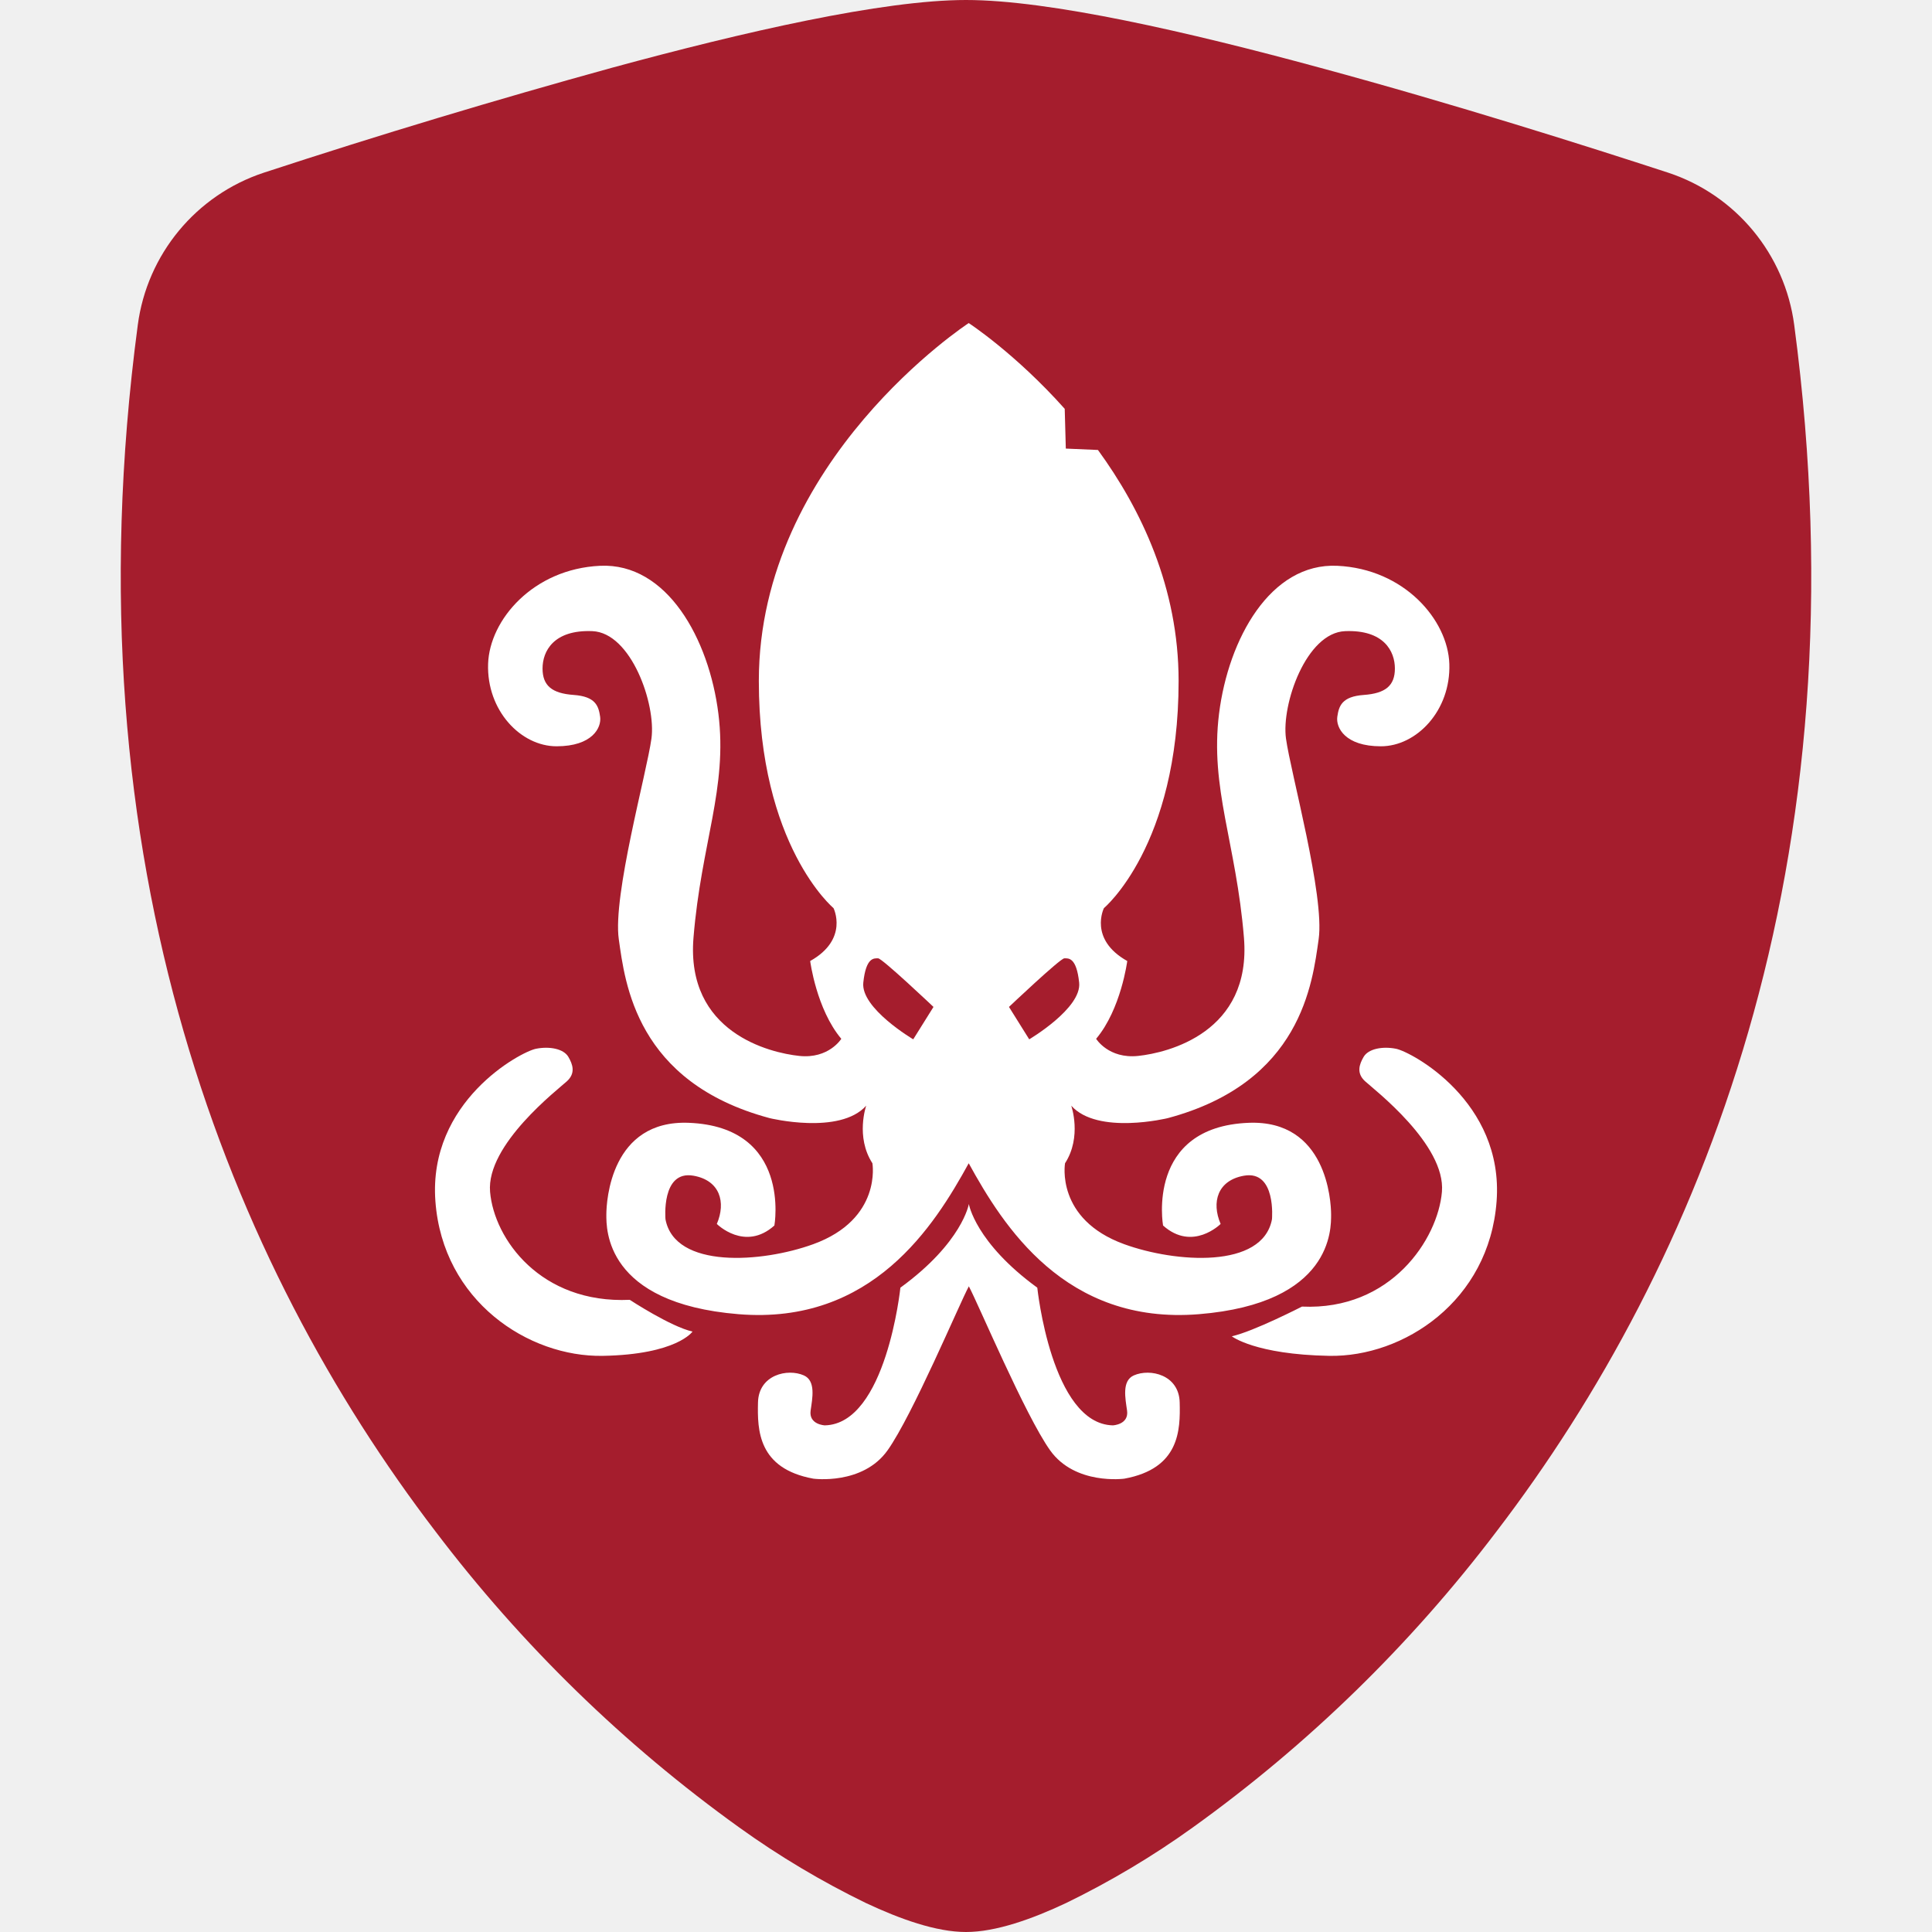
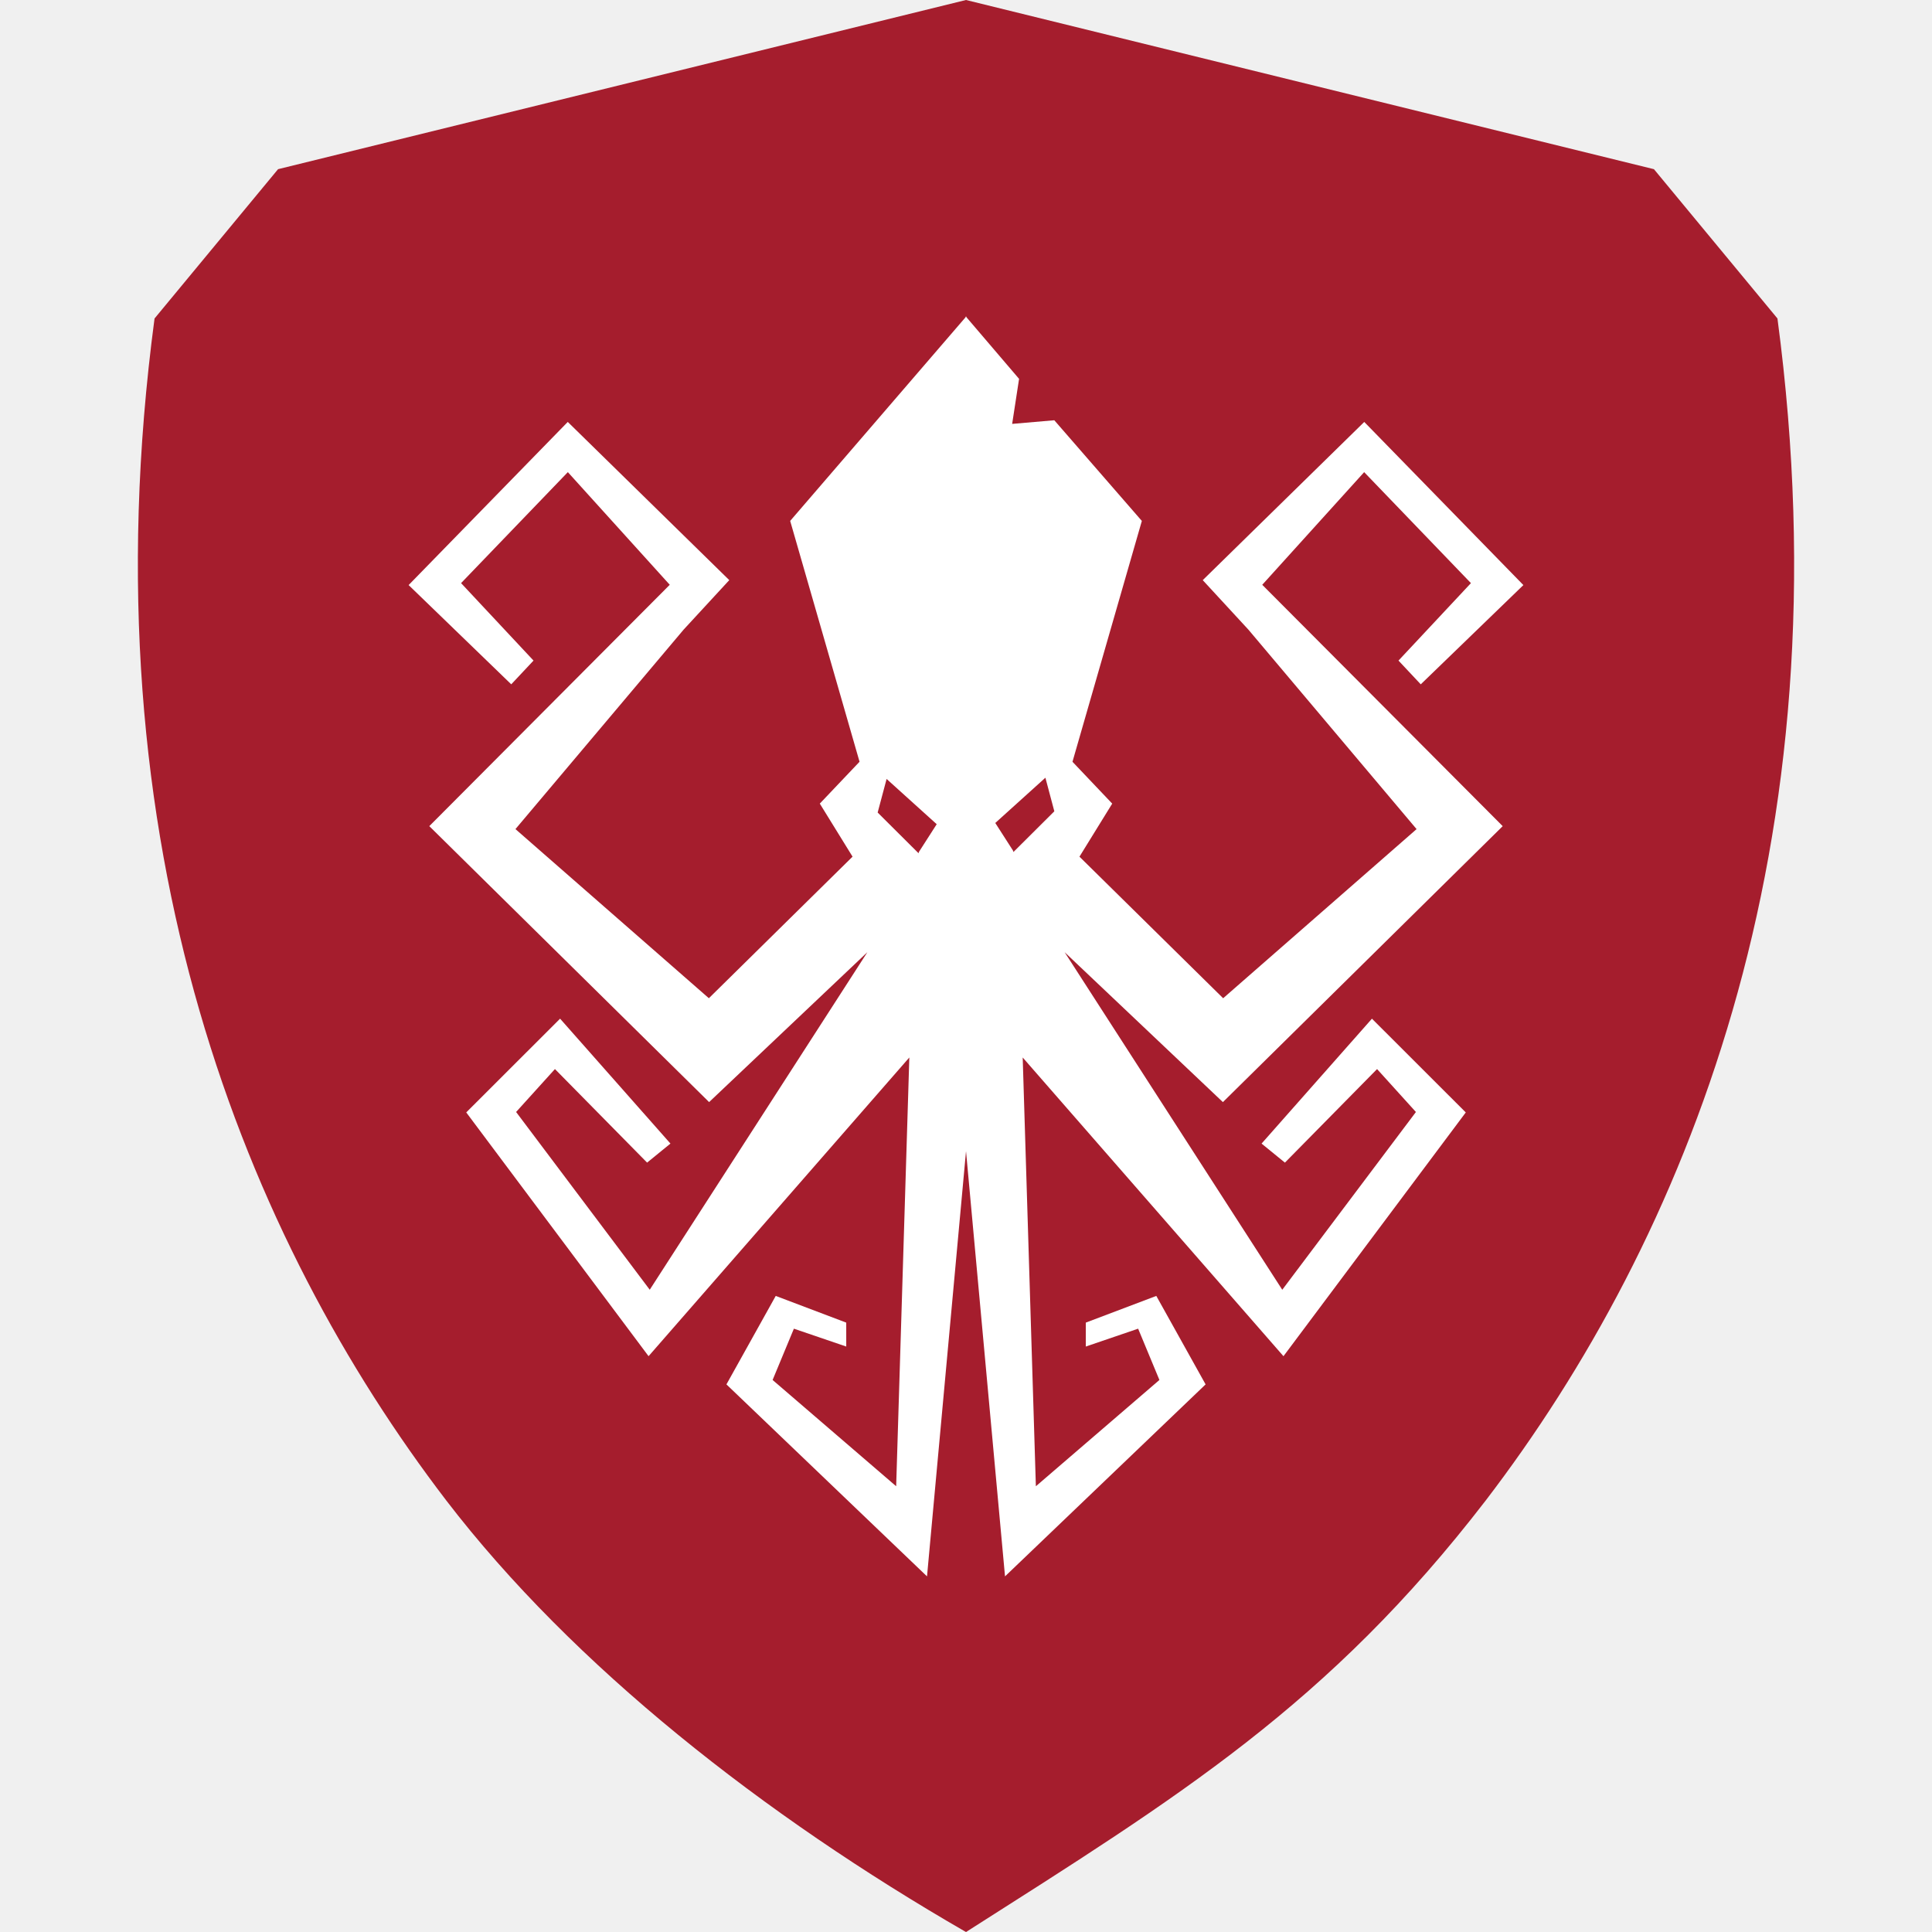
<svg xmlns="http://www.w3.org/2000/svg" width="128mm" height="128mm" viewBox="0 0 128 128" version="1.1" id="svg5">
  <defs id="defs2" />
  <g id="layer1" transform="translate(-74.33389,-13.48925)">
-     <g id="g2160" transform="matrix(1.6,0,0,1.6,-44.60034,-8.093552)">
-       <g style="fill:#a51d2d;fill-opacity:1" id="g1308" transform="matrix(5,0,0,5,74.33389,13.48925)">
-         <path d="M 5.072,0.56 C 6.157,0.265 7.31,0 8,0 c 0.69,0 1.843,0.265 2.928,0.56 1.11,0.3 2.229,0.655 2.887,0.87 0.561,0.185 0.967,0.676 1.044,1.262 0.596,4.477 -0.787,7.795 -2.465,9.99 -0.712,0.939 -1.56,1.766 -2.517,2.453 C 9.546,15.373 9.195,15.582 8.829,15.76 8.549,15.892 8.248,16 8,16 7.752,16 7.452,15.892 7.171,15.76 6.805,15.582 6.454,15.373 6.123,15.135 5.166,14.448 4.318,13.621 3.606,12.682 1.928,10.487 0.545,7.169 1.141,2.692 1.218,2.106 1.624,1.615 2.185,1.43 3.14,1.117 4.103,0.827 5.072,0.56 Z" id="path1306" style="fill:#a51d2d;fill-opacity:1" />
-       </g>
-       <g style="fill:#ffffff;fill-opacity:1" id="g925" transform="matrix(0.4440613,0,0,0.4440613,85.91397,22.38324)">
-         <path d="m 64.266,92.241 c 0,0 0.593,3.587 6.382,7.804 0,0 1.322,12.712 7.048,12.838 0,0 1.51,-0.063 1.322,-1.385 -0.16,-1.123 -0.503,-2.769 0.629,-3.272 1.519,-0.675 4.216,-0.063 4.279,2.517 0.063,2.58 0,6.167 -5.16,7.111 0,0 -4.594,0.629 -6.923,-2.643 -2.329,-3.272 -6.697,-13.656 -7.578,-15.293 -0.881,1.636 -5.25,12.02 -7.578,15.293 -2.328,3.273 -6.923,2.643 -6.923,2.643 -5.16,-0.944 -5.223,-4.531 -5.16,-7.111 0.063,-2.58 2.76,-3.193 4.279,-2.517 1.133,0.503 0.79,2.149 0.629,3.272 -0.189,1.322 1.322,1.385 1.322,1.385 5.727,-0.126 7.048,-12.838 7.048,-12.838 5.792,-4.217 6.384,-7.804 6.384,-7.804 z m 9.041,-70.44 -0.101,-3.707 c -4.6,-5.16 -8.952,-7.997 -8.952,-7.997 0,0 -19.572,12.76 -19.572,33.371 0,15.379 6.964,21.183 6.964,21.183 0,0 1.451,2.902 -2.176,4.933 0,0 0.58,4.498 2.902,7.254 0,0 -1.161,1.886 -3.917,1.596 C 45.698,78.144 37.863,76.258 38.589,67.407 39.315,58.556 41.781,53.478 40.91,46.514 40.039,39.55 36.121,32.44 29.883,32.73 c -6.239,0.29 -10.31,5.039 -10.446,9.141 -0.145,4.353 3.047,7.69 6.384,7.69 3.337,0 4.208,-1.741 4.062,-2.757 -0.145,-1.016 -0.435,-1.886 -2.467,-2.031 -2.032,-0.145 -2.902,-0.871 -2.902,-2.467 0,-1.596 1.016,-3.627 4.643,-3.482 3.627,0.145 5.949,6.819 5.513,10.011 -0.435,3.192 -3.627,14.654 -3.047,18.716 0.58,4.063 1.596,13.348 14.074,16.685 0,0 6.529,1.596 8.996,-1.161 0,0 -1.016,2.902 0.58,5.368 0,0 0.913,5.208 -5.513,7.545 -4.788,1.741 -12.913,2.321 -13.783,-2.321 0,0 -0.419,-4.597 2.612,-4.063 2.467,0.435 3.047,2.467 2.176,4.498 0,0 2.612,2.612 5.368,0.145 0,0 1.628,-9.192 -7.98,-9.576 -7.254,-0.29 -7.69,7.254 -7.69,8.56 0,1.306 -0.145,8.27 12.333,9.286 12.478,1.016 18.267,-8.27 21.458,-14.074 3.192,5.804 8.981,15.089 21.458,14.074 12.477,-1.015 12.333,-7.98 12.333,-9.286 0,-1.306 -0.435,-8.85 -7.69,-8.56 -9.608,0.384 -7.98,9.576 -7.98,9.576 2.757,2.467 5.368,-0.145 5.368,-0.145 -0.871,-2.031 -0.29,-4.063 2.176,-4.498 3.031,-0.535 2.612,4.063 2.612,4.063 -0.871,4.643 -8.996,4.062 -13.783,2.321 -6.426,-2.337 -5.513,-7.545 -5.513,-7.545 1.596,-2.467 0.58,-5.368 0.58,-5.368 2.467,2.757 8.996,1.161 8.996,1.161 C 95.288,80.9 96.304,71.614 96.884,67.552 97.464,63.49 94.272,52.027 93.837,48.836 93.402,45.644 95.723,38.97 99.35,38.825 c 3.627,-0.145 4.643,1.886 4.643,3.482 0,1.596 -0.871,2.321 -2.902,2.467 -2.031,0.146 -2.321,1.016 -2.467,2.031 -0.145,1.016 0.725,2.757 4.062,2.757 3.337,0 6.529,-3.337 6.384,-7.69 -0.137,-4.101 -4.208,-8.85 -10.446,-9.141 -6.239,-0.29 -10.156,6.819 -11.027,13.783 -0.871,6.964 1.596,12.042 2.321,20.893 0.725,8.85 -7.109,10.737 -9.866,11.027 -2.757,0.29 -3.917,-1.596 -3.917,-1.596 2.321,-2.757 2.902,-7.254 2.902,-7.254 -3.627,-2.031 -2.176,-4.933 -2.176,-4.933 0,0 6.964,-5.804 6.964,-21.183 0,-8.702 -3.489,-16.004 -7.521,-21.538 z M 60.968,73.865 59.08,76.886 c 0,0 -4.909,-2.895 -4.657,-5.286 0.252,-2.391 1.007,-2.266 1.385,-2.266 0.378,0 5.16,4.531 5.16,4.531 z m 12.199,-4.531 c 0.378,0 1.133,-0.126 1.385,2.266 0.252,2.391 -4.657,5.286 -4.657,5.286 l -1.888,-3.021 c 0,0 4.782,-4.531 5.16,-4.531 z M 19.621,91.109 c -0.378,-4.405 6.356,-9.566 7.174,-10.321 0.818,-0.755 0.532,-1.569 0.126,-2.266 -0.441,-0.755 -1.762,-1.007 -3.021,-0.755 -1.441,0.288 -10.069,4.909 -9.377,14.223 0.692,9.314 8.685,14.537 15.607,14.412 6.923,-0.126 8.37,-2.266 8.37,-2.266 -2.014,-0.441 -5.853,-2.958 -5.853,-2.958 -8.306,0.377 -12.649,-5.664 -13.026,-10.069 z m 88.758,0 c 0.378,-4.405 -6.356,-9.566 -7.174,-10.321 -0.818,-0.755 -0.532,-1.569 -0.126,-2.266 0.441,-0.755 1.762,-1.007 3.021,-0.755 1.441,0.288 10.069,4.909 9.377,14.223 -0.692,9.314 -8.685,14.537 -15.607,14.412 -6.923,-0.126 -9.086,-1.825 -9.086,-1.825 2.014,-0.441 6.545,-2.769 6.545,-2.769 8.307,0.377 12.673,-6.294 13.05,-10.699 z" id="path916" style="fill:#ffffff;fill-opacity:1" />
-       </g>
-       <rect style="fill:#ffffff;fill-opacity:1;stroke:none;stroke-width:1.276;stop-color:#000000" id="rect1879" width="750" height="393.75" x="166.254" y="-143.386" />
-       <g id="g30790" transform="matrix(1.028978,0,0,1.028978,-15.68441,-1.550011)">
-         <g style="fill:#a51d2d;fill-opacity:1" id="g1308-6" transform="matrix(14.93508,0,0,14.93508,421.7736,-65.99138)">
-           <path d="M 5.072,0.56 C 6.157,0.265 7.31,0 8,0 c 0.69,0 1.843,0.265 2.928,0.56 1.11,0.3 2.229,0.655 2.887,0.87 0.561,0.185 0.967,0.676 1.044,1.262 0.596,4.477 -0.787,7.795 -2.465,9.99 -0.712,0.939 -1.56,1.766 -2.517,2.453 C 9.546,15.373 9.195,15.582 8.829,15.76 8.549,15.892 8.248,16 8,16 7.752,16 7.452,15.892 7.171,15.76 6.805,15.582 6.454,15.373 6.123,15.135 5.166,14.448 4.318,13.621 3.606,12.682 1.928,10.487 0.545,7.169 1.141,2.692 1.218,2.106 1.624,1.615 2.185,1.43 3.14,1.117 4.103,0.827 5.072,0.56 Z" id="path1306-7" style="fill:#a51d2d;fill-opacity:1" />
-         </g>
-         <g style="fill:#ffffff;fill-opacity:1" id="g925-5" transform="matrix(1.326418,0,0,1.326418,456.3635,-39.42488)">
-           <path d="m 64.266,92.241 c 0,0 0.593,3.587 6.382,7.804 0,0 1.322,12.712 7.048,12.838 0,0 1.51,-0.063 1.322,-1.385 -0.16,-1.123 -0.503,-2.769 0.629,-3.272 1.519,-0.675 4.216,-0.063 4.279,2.517 0.063,2.58 0,6.167 -5.16,7.111 0,0 -4.594,0.629 -6.923,-2.643 -2.329,-3.272 -6.697,-13.656 -7.578,-15.293 -0.881,1.636 -5.25,12.02 -7.578,15.293 -2.328,3.273 -6.923,2.643 -6.923,2.643 -5.16,-0.944 -5.223,-4.531 -5.16,-7.111 0.063,-2.58 2.76,-3.193 4.279,-2.517 1.133,0.503 0.79,2.149 0.629,3.272 -0.189,1.322 1.322,1.385 1.322,1.385 5.727,-0.126 7.048,-12.838 7.048,-12.838 5.792,-4.217 6.384,-7.804 6.384,-7.804 z m 9.041,-70.44 -0.101,-3.707 c -4.6,-5.16 -8.952,-7.997 -8.952,-7.997 0,0 -19.572,12.76 -19.572,33.371 0,15.379 6.964,21.183 6.964,21.183 0,0 1.451,2.902 -2.176,4.933 0,0 0.58,4.498 2.902,7.254 0,0 -1.161,1.886 -3.917,1.596 C 45.698,78.144 37.863,76.258 38.589,67.407 39.315,58.556 41.781,53.478 40.91,46.514 40.039,39.55 36.121,32.44 29.883,32.73 c -6.239,0.29 -10.31,5.039 -10.446,9.141 -0.145,4.353 3.047,7.69 6.384,7.69 3.337,0 4.208,-1.741 4.062,-2.757 -0.145,-1.016 -0.435,-1.886 -2.467,-2.031 -2.032,-0.145 -2.902,-0.871 -2.902,-2.467 0,-1.596 1.016,-3.627 4.643,-3.482 3.627,0.145 5.949,6.819 5.513,10.011 -0.435,3.192 -3.627,14.654 -3.047,18.716 0.58,4.063 1.596,13.348 14.074,16.685 0,0 6.529,1.596 8.996,-1.161 0,0 -1.016,2.902 0.58,5.368 0,0 0.913,5.208 -5.513,7.545 -4.788,1.741 -12.913,2.321 -13.783,-2.321 0,0 -0.419,-4.597 2.612,-4.063 2.467,0.435 3.047,2.467 2.176,4.498 0,0 2.612,2.612 5.368,0.145 0,0 1.628,-9.192 -7.98,-9.576 -7.254,-0.29 -7.69,7.254 -7.69,8.56 0,1.306 -0.145,8.27 12.333,9.286 12.478,1.016 18.267,-8.27 21.458,-14.074 3.192,5.804 8.981,15.089 21.458,14.074 12.477,-1.015 12.333,-7.98 12.333,-9.286 0,-1.306 -0.435,-8.85 -7.69,-8.56 -9.608,0.384 -7.98,9.576 -7.98,9.576 2.757,2.467 5.368,-0.145 5.368,-0.145 -0.871,-2.031 -0.29,-4.063 2.176,-4.498 3.031,-0.535 2.612,4.063 2.612,4.063 -0.871,4.643 -8.996,4.062 -13.783,2.321 -6.426,-2.337 -5.513,-7.545 -5.513,-7.545 1.596,-2.467 0.58,-5.368 0.58,-5.368 2.467,2.757 8.996,1.161 8.996,1.161 C 95.288,80.9 96.304,71.614 96.884,67.552 97.464,63.49 94.272,52.027 93.837,48.836 93.402,45.644 95.723,38.97 99.35,38.825 c 3.627,-0.145 4.643,1.886 4.643,3.482 0,1.596 -0.871,2.321 -2.902,2.467 -2.031,0.146 -2.321,1.016 -2.467,2.031 -0.145,1.016 0.725,2.757 4.062,2.757 3.337,0 6.529,-3.337 6.384,-7.69 -0.137,-4.101 -4.208,-8.85 -10.446,-9.141 -6.239,-0.29 -10.156,6.819 -11.027,13.783 -0.871,6.964 1.596,12.042 2.321,20.893 0.725,8.85 -7.109,10.737 -9.866,11.027 -2.757,0.29 -3.917,-1.596 -3.917,-1.596 2.321,-2.757 2.902,-7.254 2.902,-7.254 -3.627,-2.031 -2.176,-4.933 -2.176,-4.933 0,0 6.964,-5.804 6.964,-21.183 0,-8.702 -3.489,-16.004 -7.521,-21.538 z M 60.968,73.865 59.08,76.886 c 0,0 -4.909,-2.895 -4.657,-5.286 0.252,-2.391 1.007,-2.266 1.385,-2.266 0.378,0 5.16,4.531 5.16,4.531 z m 12.199,-4.531 c 0.378,0 1.133,-0.126 1.385,2.266 0.252,2.391 -4.657,5.286 -4.657,5.286 l -1.888,-3.021 c 0,0 4.782,-4.531 5.16,-4.531 z M 19.621,91.109 c -0.378,-4.405 6.356,-9.566 7.174,-10.321 0.818,-0.755 0.532,-1.569 0.126,-2.266 -0.441,-0.755 -1.762,-1.007 -3.021,-0.755 -1.441,0.288 -10.069,4.909 -9.377,14.223 0.692,9.314 8.685,14.537 15.607,14.412 6.923,-0.126 8.37,-2.266 8.37,-2.266 -2.014,-0.441 -5.853,-2.958 -5.853,-2.958 -8.306,0.377 -12.649,-5.664 -13.026,-10.069 z m 88.758,0 c 0.378,-4.405 -6.356,-9.566 -7.174,-10.321 -0.818,-0.755 -0.532,-1.569 -0.126,-2.266 0.441,-0.755 1.762,-1.007 3.021,-0.755 1.441,0.288 10.069,4.909 9.377,14.223 -0.692,9.314 -8.685,14.537 -15.607,14.412 -6.923,-0.126 -9.086,-1.825 -9.086,-1.825 2.014,-0.441 6.545,-2.769 6.545,-2.769 8.307,0.377 12.673,-6.294 13.05,-10.699 z" id="path916-6" style="fill:#ffffff;fill-opacity:1" />
-         </g>
-       </g>
+     <rect style="fill:#ffffff;fill-opacity:1;stroke:none;stroke-width:2.042;stop-color:#000000" id="rect1879" width="1200" height="630" x="221.406" y="-237.511" />
+     <g style="fill:#a51d2d;fill-opacity:1" id="g1308-3-7-9" transform="matrix(7.837985,0,0,7.837985,75.63002,13.48925)">
+       <path d="m 8,0 5.815,1.43 1.044,1.262 c 0.596,4.477 -0.787,7.795 -2.465,9.99 C 11.062,14.412 9.799,15.185 8,16.331 6.293,15.347 4.682,14.085 3.606,12.682 1.928,10.487 0.545,7.169 1.141,2.692 L 2.185,1.43 Z" id="path1306-6-0-2" style="fill:#a51d2d;fill-opacity:1" />
    </g>
+     <g style="fill:#a51d2d;fill-opacity:1" id="g1308-3-7-9-6" transform="matrix(24.0906,0,0,24.0906,628.6817,-119.2196)">
+       <path d="m 8,0 5.815,1.43 1.044,1.262 c 0.596,4.477 -0.787,7.795 -2.465,9.99 C 11.062,14.412 9.799,15.185 8,16.331 6.293,15.347 4.682,14.085 3.606,12.682 1.928,10.487 0.545,7.169 1.141,2.692 L 2.185,1.43 Z" id="path1306-6-0-2-7" style="fill:#a51d2d;fill-opacity:1" />
+     </g>
+     <path id="path1871-9-7-5" style="fill:#ffffff;stroke-width:3.001;stroke-linecap:square;stop-color:#000000" d="m 821.327,-54.785 v 0.158 l -35.725,41.483 14.126,49.042 -8.092,8.524 6.669,10.804 -29.259,28.826 -39.385,-34.438 34.244,-40.616 9.297,-10.081 -32.889,-32.213 -32.406,33.219 20.897,20.211 4.535,-4.833 -14.752,-15.773 21.743,-22.599 20.751,22.942 -48.964,49.145 56.978,56.194 32.229,-30.528 -44.317,68.739 -27.215,-36.197 7.909,-8.741 18.767,19.051 4.755,-3.875 -22.475,-25.435 -19.109,19.09 37.125,49.639 53.099,-60.825 -2.68,87.311 -25.159,-21.643 4.335,-10.443 10.661,3.636 -0.003,-4.873 -14.357,-5.438 -10.039,18.017 40.844,39.094 7.941,-86.585 7.941,86.585 40.844,-39.094 -10.038,-18.018 -14.357,5.439 -0.003,4.873 10.66,-3.636 4.335,10.443 -25.157,21.643 -2.682,-87.311 53.101,60.825 37.122,-49.639 -19.106,-19.09 -22.477,25.435 4.756,3.875 18.764,-19.051 7.912,8.741 -27.218,36.197 -44.314,-68.739 32.227,30.528 56.978,-56.194 -48.964,-49.145 20.753,-22.942 21.742,22.599 -14.752,15.773 4.537,4.833 20.896,-20.211 -32.404,-33.219 -32.889,32.213 9.296,10.081 34.245,40.616 -39.387,34.438 -29.259,-28.826 6.67,-10.804 -8.094,-8.524 14.126,-49.042 -17.826,-20.5 -8.583,0.741 1.407,-9.172 -10.72,-12.551 v -0.158 l -0.081,0.079 z m 16.246,93.936 1.821,6.839 -8.329,8.292 -0.066,-0.263 -3.627,-5.653 z m -32.334,0.253 10.2,9.215 -3.627,5.653 -0.066,0.263 -8.329,-8.293 z" />
+     <path id="path1871-9-7-5-6" style="fill:#ffffff;stroke-width:0.976;stroke-linecap:square;stop-color:#000000" d="m 138.308,34.453 v 0.052 l -11.623,13.496 4.596,15.956 -2.633,2.773 2.17,3.515 -9.52,9.379 -12.814,-11.205 11.141,-13.215 3.025,-3.28 -10.7,-10.481 -10.544,10.808 6.799,6.576 1.476,-1.573 -4.8,-5.132 7.074,-7.353 6.752,7.464 -15.931,15.99 18.538,18.283 10.486,-9.932 -14.419,22.364 -8.854,-11.777 2.573,-2.844 6.106,6.198 1.547,-1.261 -7.312,-8.275 -6.217,6.211 12.079,16.15 17.276,-19.79 -0.872,28.407 -8.186,-7.041 1.41,-3.398 3.469,1.183 -9.8e-4,-1.585 -4.671,-1.769 -3.266,5.862 13.289,12.719 2.584,-28.171 2.584,28.171 13.289,-12.719 -3.266,-5.862 -4.671,1.769 -0.001,1.585 3.468,-1.183 1.41,3.398 -8.185,7.042 -0.873,-28.407 17.277,19.79 12.078,-16.15 -6.216,-6.211 -7.313,8.275 1.547,1.261 6.105,-6.198 2.574,2.844 -8.855,11.777 -14.418,-22.364 10.485,9.932 18.538,-18.283 -15.931,-15.99 6.752,-7.464 7.074,7.353 -4.8,5.132 1.476,1.573 6.799,-6.576 -10.543,-10.808 -10.7,10.481 3.025,3.28 11.142,13.215 -12.815,11.205 -9.52,-9.379 2.17,-3.515 -2.633,-2.773 4.596,-15.956 -5.8,-6.67 -2.792,0.241 0.458,-2.984 -3.488,-4.084 v -0.052 l -0.026,0.026 z m 5.286,30.562 0.592,2.225 -2.71,2.698 -0.022,-0.086 -1.18,-1.839 z m -10.52,0.082 3.319,2.998 -1.18,1.839 -0.022,0.086 -2.71,-2.698 z" />
  </g>
</svg>
